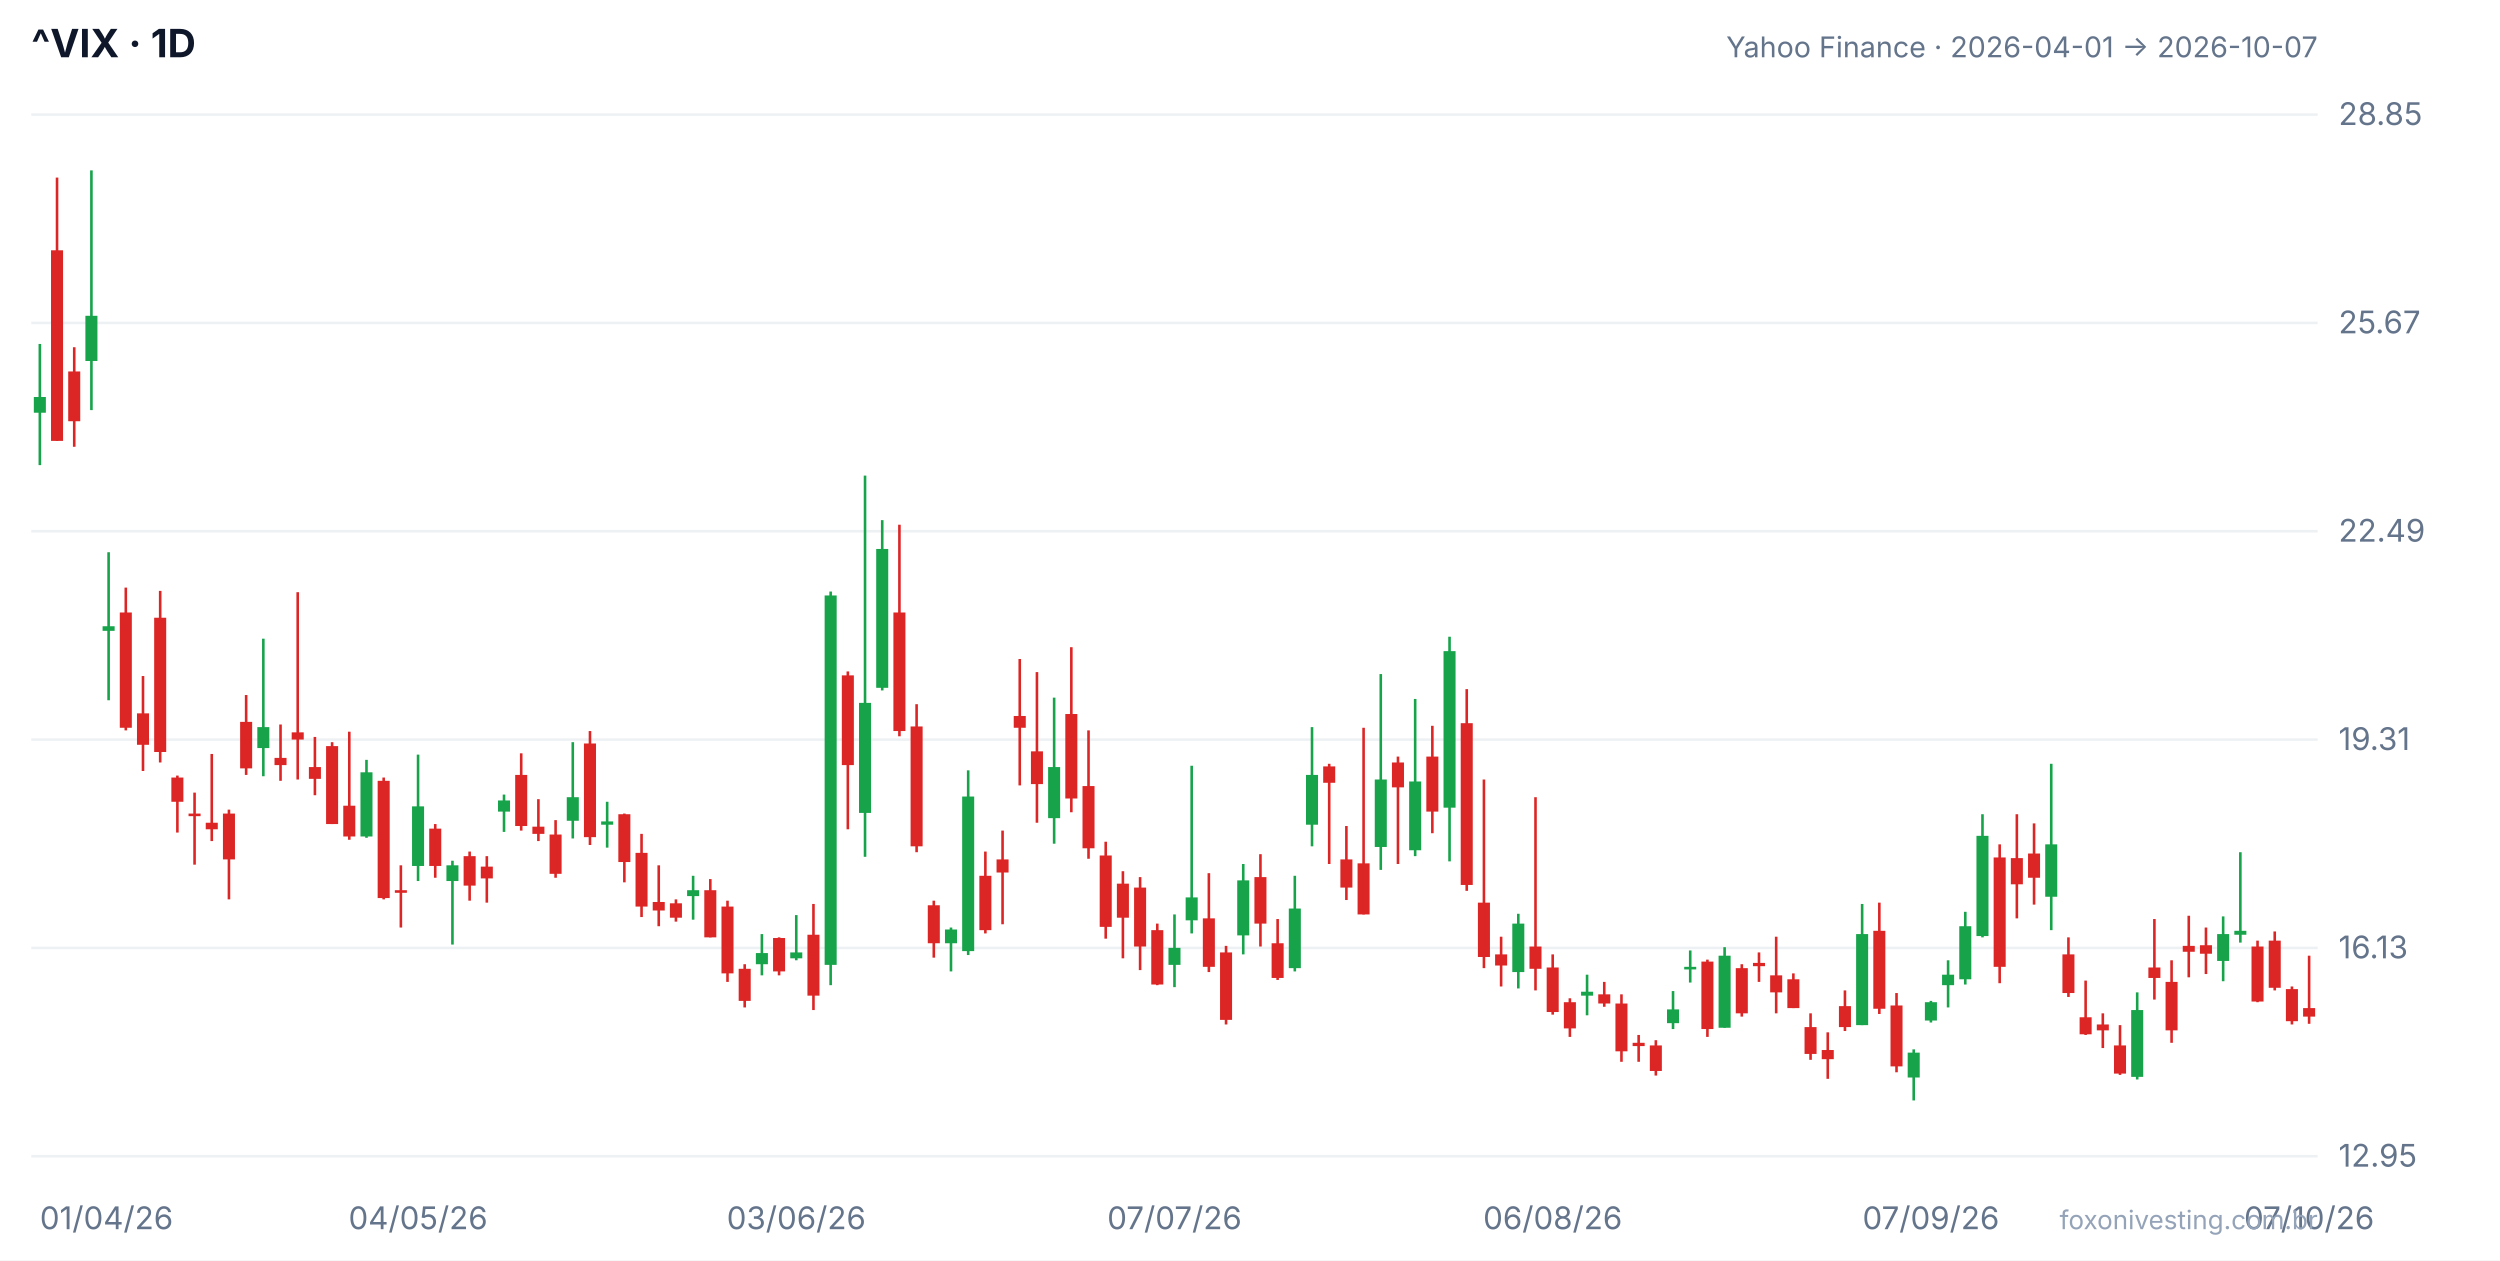
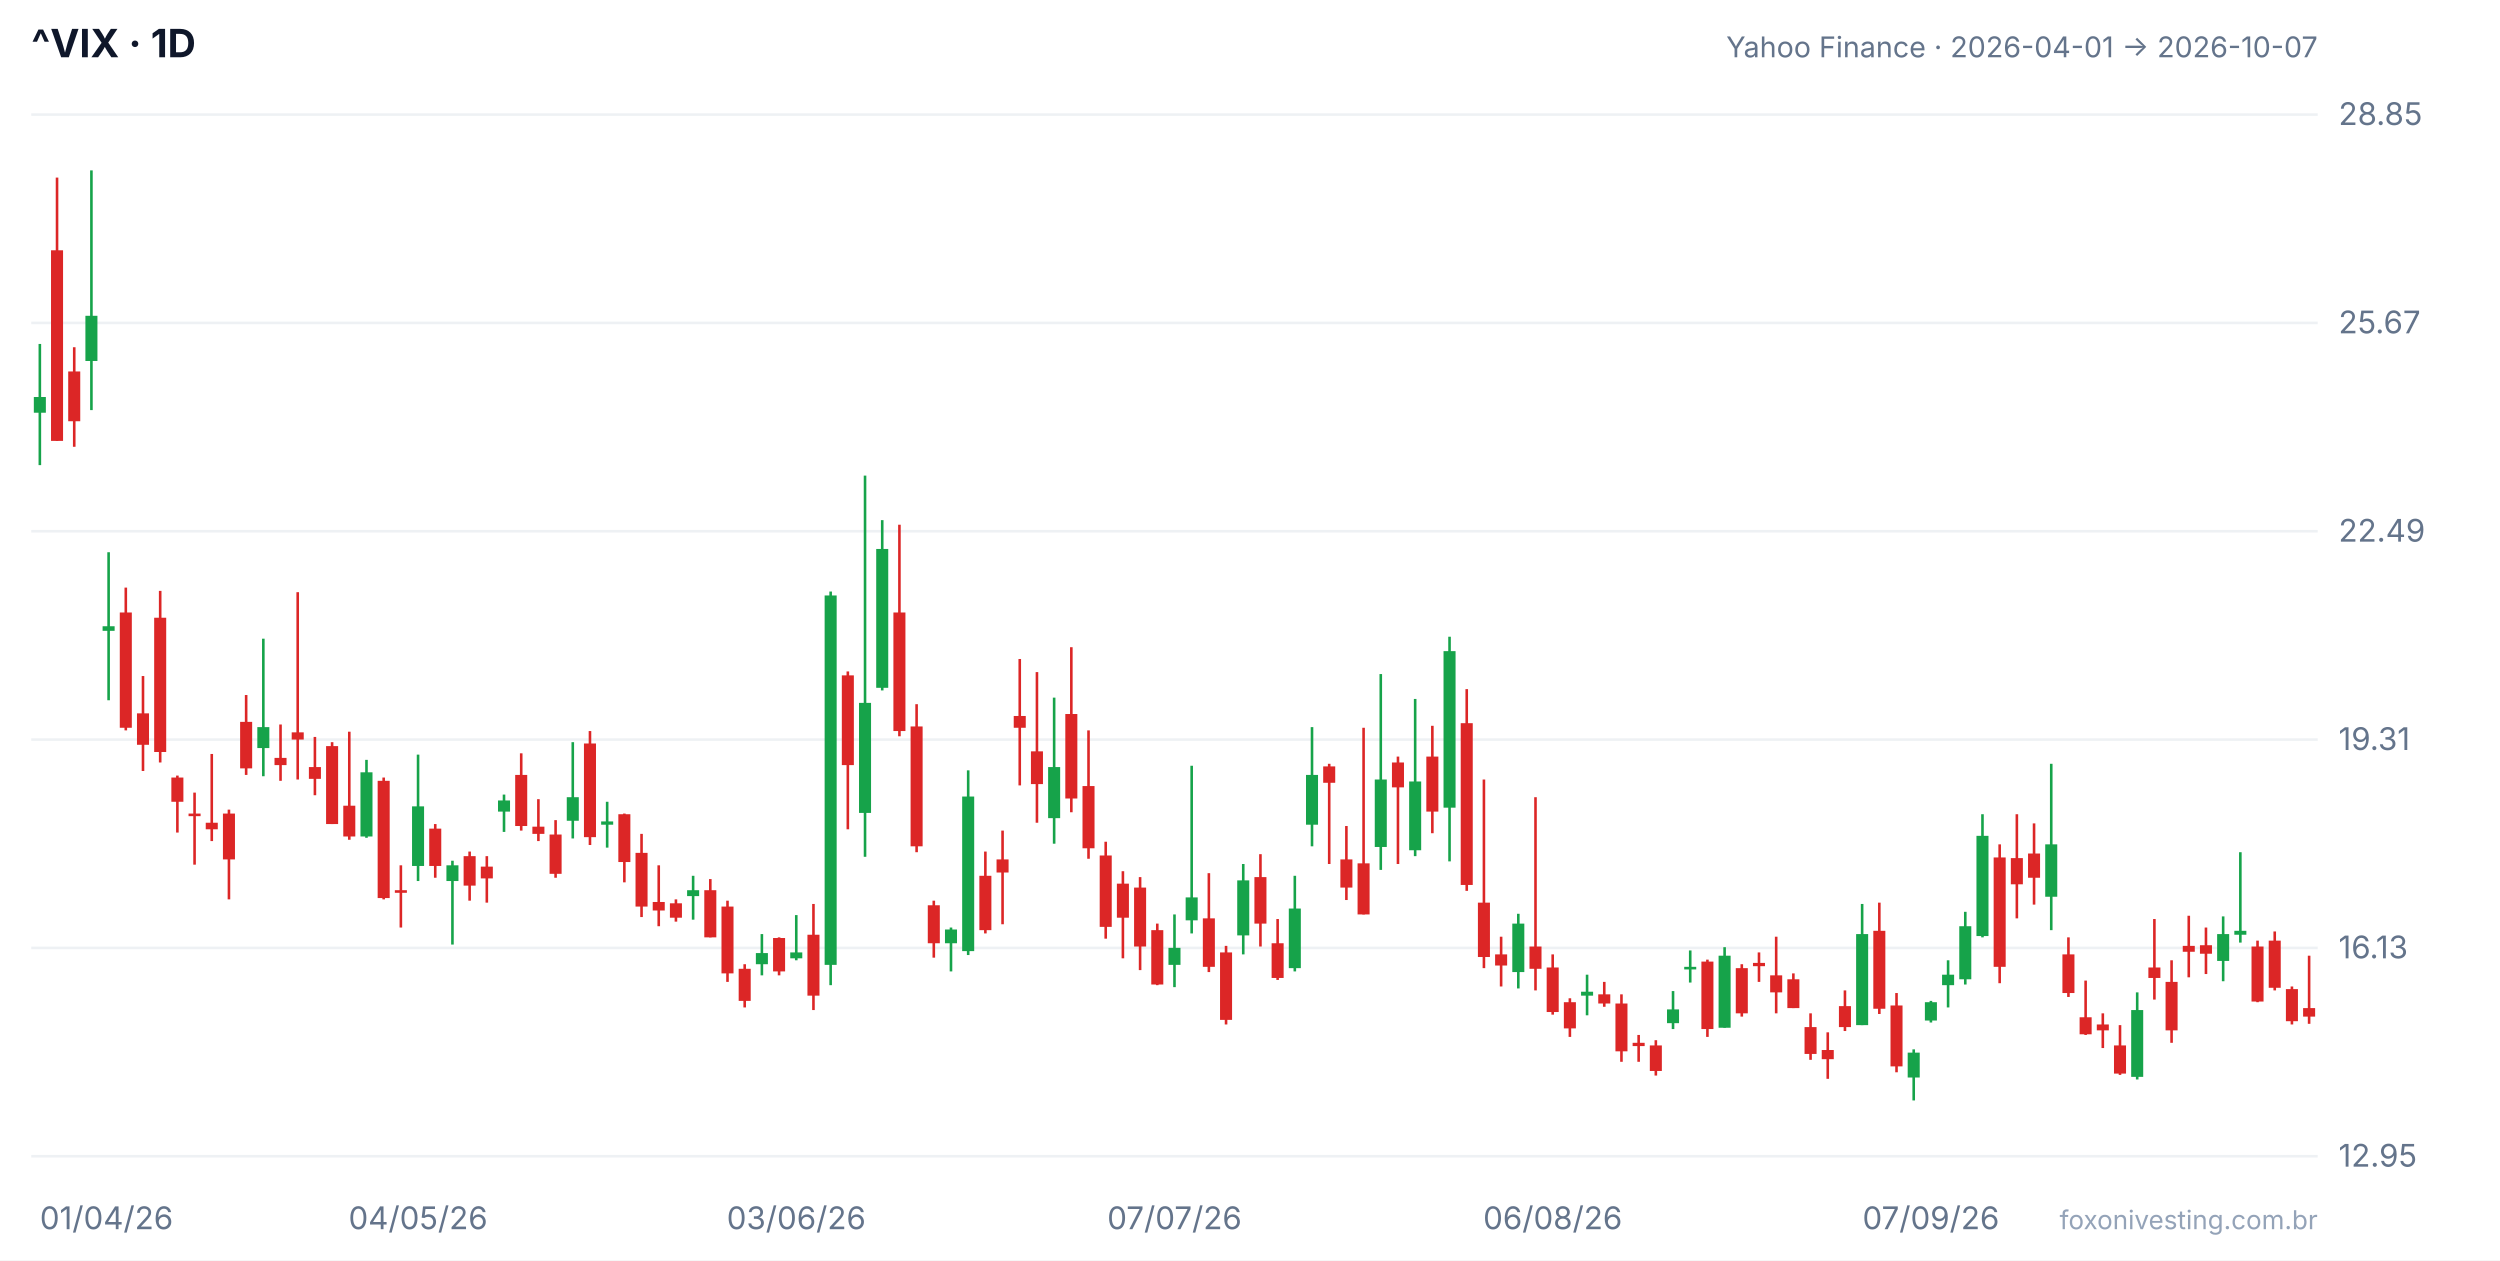
<svg xmlns="http://www.w3.org/2000/svg" viewBox="0 0 960 484" font-family="Inter,system-ui,sans-serif" font-size="12" role="img">
  <rect width="960" height="484" fill="#ffffff" />
  <text x="12" y="22" font-size="15" font-weight="700" fill="#0f172a">^VIX · 1D</text>
  <text x="890" y="22" font-size="11" fill="#64748b" text-anchor="end">Yahoo Finance · 2026-04-01 → 2026-10-07</text>
  <line x1="12" x2="890" y1="444" y2="444" stroke="#eef1f4" />
  <text x="898" y="448" fill="#64748b">12.95</text>
  <line x1="12" x2="890" y1="364" y2="364" stroke="#eef1f4" />
  <text x="898" y="368" fill="#64748b">16.13</text>
  <line x1="12" x2="890" y1="284" y2="284" stroke="#eef1f4" />
  <text x="898" y="288" fill="#64748b">19.31</text>
  <line x1="12" x2="890" y1="204" y2="204" stroke="#eef1f4" />
  <text x="898" y="208" fill="#64748b">22.49</text>
  <line x1="12" x2="890" y1="124" y2="124" stroke="#eef1f4" />
  <text x="898" y="128" fill="#64748b">25.67</text>
  <line x1="12" x2="890" y1="44" y2="44" stroke="#eef1f4" />
  <text x="898" y="48" fill="#64748b">28.85</text>
  <text x="15.301" y="472" fill="#64748b" text-anchor="start">01/04/26</text>
  <text x="160.534" y="472" fill="#64748b" text-anchor="middle">04/05/26</text>
  <text x="305.767" y="472" fill="#64748b" text-anchor="middle">03/06/26</text>
  <text x="451" y="472" fill="#64748b" text-anchor="middle">07/07/26</text>
  <text x="596.233" y="472" fill="#64748b" text-anchor="middle">06/08/26</text>
  <text x="741.466" y="472" fill="#64748b" text-anchor="middle">07/09/26</text>
-   <text x="886.699" y="472" fill="#64748b" text-anchor="middle">07/10/26</text>
  <line x1="15.301" x2="15.301" y1="132.078" y2="178.608" stroke="#16a34a" />
  <rect x="12.99" y="152.451" width="4.621" height="6.036" fill="#16a34a" />
  <line x1="21.902" x2="21.902" y1="68.195" y2="169.302" stroke="#dc2626" />
  <rect x="19.592" y="96.113" width="4.621" height="73.189" fill="#dc2626" />
  <line x1="28.504" x2="28.504" y1="133.336" y2="171.565" stroke="#dc2626" />
  <rect x="26.193" y="142.642" width="4.621" height="19.115" fill="#dc2626" />
  <line x1="35.105" x2="35.105" y1="65.429" y2="157.481" stroke="#16a34a" />
  <rect x="32.795" y="121.264" width="4.621" height="17.354" fill="#16a34a" />
  <line x1="41.707" x2="41.707" y1="212.058" y2="268.899" stroke="#16a34a" />
  <rect x="39.396" y="240.479" width="4.621" height="1.761" fill="#16a34a" />
  <line x1="48.308" x2="48.308" y1="225.64" y2="280.469" stroke="#dc2626" />
  <rect x="45.998" y="235.197" width="4.621" height="44.266" fill="#dc2626" />
  <line x1="54.91" x2="54.91" y1="259.594" y2="296.062" stroke="#dc2626" />
  <rect x="52.599" y="273.93" width="4.621" height="12.072" fill="#dc2626" />
  <line x1="61.511" x2="61.511" y1="226.897" y2="292.793" stroke="#dc2626" />
  <rect x="59.201" y="237.209" width="4.621" height="51.559" fill="#dc2626" />
  <line x1="68.113" x2="68.113" y1="297.823" y2="319.704" stroke="#dc2626" />
  <rect x="65.802" y="298.577" width="4.621" height="9.306" fill="#dc2626" />
  <line x1="74.714" x2="74.714" y1="304.362" y2="332.028" stroke="#dc2626" />
  <rect x="72.404" y="312.41" width="4.621" height="1" fill="#dc2626" />
  <line x1="81.316" x2="81.316" y1="289.523" y2="322.974" stroke="#dc2626" />
  <rect x="79.005" y="315.932" width="4.621" height="2.515" fill="#dc2626" />
  <line x1="87.917" x2="87.917" y1="310.901" y2="345.358" stroke="#dc2626" />
  <rect x="85.607" y="312.41" width="4.621" height="17.606" fill="#dc2626" />
  <line x1="94.519" x2="94.519" y1="266.887" y2="297.571" stroke="#dc2626" />
  <rect x="92.208" y="277.199" width="4.621" height="17.857" fill="#dc2626" />
  <line x1="101.12" x2="101.12" y1="245.258" y2="298.074" stroke="#16a34a" />
  <rect x="98.81" y="279.211" width="4.621" height="8.048" fill="#16a34a" />
  <line x1="107.722" x2="107.722" y1="278.205" y2="299.835" stroke="#dc2626" />
  <rect x="105.411" y="291.032" width="4.621" height="2.767" fill="#dc2626" />
  <line x1="114.323" x2="114.323" y1="227.4" y2="299.332" stroke="#dc2626" />
  <rect x="112.013" y="281.223" width="4.621" height="2.767" fill="#dc2626" />
  <line x1="120.925" x2="120.925" y1="282.984" y2="305.368" stroke="#dc2626" />
  <rect x="118.614" y="294.553" width="4.621" height="4.527" fill="#dc2626" />
  <line x1="127.526" x2="127.526" y1="284.996" y2="316.435" stroke="#dc2626" />
  <rect x="125.216" y="286.505" width="4.621" height="29.93" fill="#dc2626" />
  <line x1="134.128" x2="134.128" y1="280.972" y2="322.471" stroke="#dc2626" />
  <rect x="131.817" y="309.392" width="4.621" height="11.821" fill="#dc2626" />
  <line x1="140.729" x2="140.729" y1="291.787" y2="321.716" stroke="#16a34a" />
  <rect x="138.419" y="296.565" width="4.621" height="24.648" fill="#16a34a" />
  <line x1="147.331" x2="147.331" y1="298.577" y2="345.358" stroke="#dc2626" />
  <rect x="145.02" y="299.835" width="4.621" height="45.02" fill="#dc2626" />
  <line x1="153.932" x2="153.932" y1="332.28" y2="356.173" stroke="#dc2626" />
  <rect x="151.622" y="341.837" width="4.621" height="1" fill="#dc2626" />
  <line x1="160.534" x2="160.534" y1="289.775" y2="338.316" stroke="#16a34a" />
  <rect x="158.223" y="309.644" width="4.621" height="22.887" fill="#16a34a" />
  <line x1="167.135" x2="167.135" y1="316.435" y2="337.058" stroke="#dc2626" />
  <rect x="164.825" y="318.195" width="4.621" height="14.336" fill="#dc2626" />
  <line x1="173.737" x2="173.737" y1="330.519" y2="362.712" stroke="#16a34a" />
  <rect x="171.426" y="332.28" width="4.621" height="6.036" fill="#16a34a" />
  <line x1="180.338" x2="180.338" y1="326.998" y2="345.861" stroke="#dc2626" />
  <rect x="178.028" y="328.759" width="4.621" height="11.318" fill="#dc2626" />
  <line x1="186.94" x2="186.94" y1="328.759" y2="346.616" stroke="#dc2626" />
  <rect x="184.629" y="332.783" width="4.621" height="4.527" fill="#dc2626" />
  <line x1="193.541" x2="193.541" y1="305.117" y2="319.453" stroke="#16a34a" />
  <rect x="191.231" y="307.38" width="4.621" height="4.276" fill="#16a34a" />
  <line x1="200.143" x2="200.143" y1="289.272" y2="318.95" stroke="#dc2626" />
  <rect x="197.832" y="297.571" width="4.621" height="19.618" fill="#dc2626" />
  <line x1="206.744" x2="206.744" y1="306.877" y2="322.974" stroke="#dc2626" />
  <rect x="204.434" y="317.441" width="4.621" height="2.767" fill="#dc2626" />
  <line x1="213.346" x2="213.346" y1="314.926" y2="337.058" stroke="#dc2626" />
  <rect x="211.035" y="320.459" width="4.621" height="15.091" fill="#dc2626" />
  <line x1="219.947" x2="219.947" y1="284.996" y2="321.968" stroke="#16a34a" />
  <rect x="217.637" y="306.123" width="4.621" height="9.054" fill="#16a34a" />
  <line x1="226.549" x2="226.549" y1="280.72" y2="324.483" stroke="#dc2626" />
  <rect x="224.238" y="285.499" width="4.621" height="35.966" fill="#dc2626" />
  <line x1="233.15" x2="233.15" y1="307.883" y2="325.489" stroke="#16a34a" />
  <rect x="230.84" y="315.429" width="4.621" height="1.258" fill="#16a34a" />
  <line x1="239.752" x2="239.752" y1="312.41" y2="338.819" stroke="#dc2626" />
  <rect x="237.441" y="312.662" width="4.621" height="18.36" fill="#dc2626" />
  <line x1="246.353" x2="246.353" y1="320.207" y2="352.149" stroke="#dc2626" />
  <rect x="244.043" y="327.501" width="4.621" height="20.624" fill="#dc2626" />
  <line x1="252.955" x2="252.955" y1="332.28" y2="355.67" stroke="#dc2626" />
  <rect x="250.644" y="346.364" width="4.621" height="3.27" fill="#dc2626" />
  <line x1="259.556" x2="259.556" y1="345.358" y2="353.909" stroke="#dc2626" />
  <rect x="257.246" y="346.867" width="4.621" height="5.533" fill="#dc2626" />
  <line x1="266.158" x2="266.158" y1="336.304" y2="353.155" stroke="#16a34a" />
  <rect x="263.847" y="341.837" width="4.621" height="2.264" fill="#16a34a" />
  <line x1="272.759" x2="272.759" y1="337.561" y2="359.946" stroke="#dc2626" />
  <rect x="270.449" y="341.837" width="4.621" height="18.109" fill="#dc2626" />
  <line x1="279.361" x2="279.361" y1="345.861" y2="377.048" stroke="#dc2626" />
  <rect x="277.05" y="348.125" width="4.621" height="25.654" fill="#dc2626" />
  <line x1="285.962" x2="285.962" y1="370.258" y2="386.857" stroke="#dc2626" />
  <rect x="283.652" y="372.018" width="4.621" height="12.324" fill="#dc2626" />
  <line x1="292.564" x2="292.564" y1="358.688" y2="374.533" stroke="#16a34a" />
  <rect x="290.253" y="365.982" width="4.621" height="4.276" fill="#16a34a" />
  <line x1="299.165" x2="299.165" y1="359.946" y2="374.533" stroke="#dc2626" />
  <rect x="296.855" y="360.197" width="4.621" height="12.827" fill="#dc2626" />
  <line x1="305.767" x2="305.767" y1="351.394" y2="368.749" stroke="#16a34a" />
  <rect x="303.456" y="365.73" width="4.621" height="2.264" fill="#16a34a" />
  <line x1="312.368" x2="312.368" y1="347.119" y2="387.863" stroke="#dc2626" />
  <rect x="310.058" y="358.94" width="4.621" height="23.39" fill="#dc2626" />
  <line x1="318.97" x2="318.97" y1="227.149" y2="378.306" stroke="#16a34a" />
  <rect x="316.659" y="228.658" width="4.621" height="141.851" fill="#16a34a" />
  <line x1="325.571" x2="325.571" y1="257.833" y2="318.447" stroke="#dc2626" />
  <rect x="323.261" y="259.342" width="4.621" height="34.457" fill="#dc2626" />
  <line x1="332.173" x2="332.173" y1="182.632" y2="329.01" stroke="#16a34a" />
  <rect x="329.862" y="269.905" width="4.621" height="42.254" fill="#16a34a" />
  <line x1="338.774" x2="338.774" y1="199.734" y2="265.127" stroke="#16a34a" />
  <rect x="336.464" y="210.801" width="4.621" height="53.32" fill="#16a34a" />
  <line x1="345.376" x2="345.376" y1="201.495" y2="282.732" stroke="#dc2626" />
  <rect x="343.065" y="235.197" width="4.621" height="45.523" fill="#dc2626" />
  <line x1="351.977" x2="351.977" y1="270.408" y2="327.249" stroke="#dc2626" />
  <rect x="349.667" y="278.96" width="4.621" height="46.026" fill="#dc2626" />
  <line x1="358.579" x2="358.579" y1="345.861" y2="367.742" stroke="#dc2626" />
  <rect x="356.268" y="347.622" width="4.621" height="14.588" fill="#dc2626" />
  <line x1="365.18" x2="365.18" y1="356.173" y2="373.024" stroke="#16a34a" />
  <rect x="362.87" y="356.928" width="4.621" height="5.282" fill="#16a34a" />
  <line x1="371.782" x2="371.782" y1="295.811" y2="366.736" stroke="#16a34a" />
  <rect x="369.471" y="305.871" width="4.621" height="59.356" fill="#16a34a" />
  <line x1="378.383" x2="378.383" y1="326.998" y2="358.437" stroke="#dc2626" />
  <rect x="376.073" y="336.304" width="4.621" height="20.875" fill="#dc2626" />
  <line x1="384.985" x2="384.985" y1="318.95" y2="354.916" stroke="#dc2626" />
  <rect x="382.674" y="330.016" width="4.621" height="5.03" fill="#dc2626" />
  <line x1="391.586" x2="391.586" y1="253.054" y2="301.596" stroke="#dc2626" />
  <rect x="389.276" y="274.936" width="4.621" height="4.527" fill="#dc2626" />
  <line x1="398.188" x2="398.188" y1="258.085" y2="315.932" stroke="#dc2626" />
  <rect x="395.877" y="288.517" width="4.621" height="12.575" fill="#dc2626" />
  <line x1="404.789" x2="404.789" y1="267.893" y2="323.98" stroke="#16a34a" />
  <rect x="402.479" y="294.553" width="4.621" height="19.618" fill="#16a34a" />
  <line x1="411.391" x2="411.391" y1="248.527" y2="311.907" stroke="#dc2626" />
  <rect x="409.08" y="274.181" width="4.621" height="32.445" fill="#dc2626" />
  <line x1="417.992" x2="417.992" y1="280.469" y2="329.765" stroke="#dc2626" />
  <rect x="415.682" y="301.847" width="4.621" height="23.893" fill="#dc2626" />
  <line x1="424.594" x2="424.594" y1="323.225" y2="360.449" stroke="#dc2626" />
  <rect x="422.283" y="328.507" width="4.621" height="27.414" fill="#dc2626" />
  <line x1="431.195" x2="431.195" y1="334.543" y2="367.994" stroke="#dc2626" />
  <rect x="428.885" y="339.322" width="4.621" height="13.078" fill="#dc2626" />
  <line x1="437.797" x2="437.797" y1="336.807" y2="372.521" stroke="#dc2626" />
  <rect x="435.486" y="340.831" width="4.621" height="22.636" fill="#dc2626" />
  <line x1="444.398" x2="444.398" y1="354.664" y2="378.306" stroke="#dc2626" />
  <rect x="442.088" y="357.179" width="4.621" height="20.875" fill="#dc2626" />
  <line x1="451" x2="451" y1="351.143" y2="379.06" stroke="#16a34a" />
  <rect x="448.689" y="363.97" width="4.621" height="6.539" fill="#16a34a" />
  <line x1="457.602" x2="457.602" y1="294.05" y2="358.437" stroke="#16a34a" />
  <rect x="455.291" y="344.604" width="4.621" height="8.803" fill="#16a34a" />
  <line x1="464.203" x2="464.203" y1="335.298" y2="373.276" stroke="#dc2626" />
  <rect x="461.892" y="352.652" width="4.621" height="18.612" fill="#dc2626" />
  <line x1="470.805" x2="470.805" y1="363.215" y2="393.396" stroke="#dc2626" />
  <rect x="468.494" y="365.73" width="4.621" height="25.905" fill="#dc2626" />
  <line x1="477.406" x2="477.406" y1="331.777" y2="366.485" stroke="#16a34a" />
  <rect x="475.095" y="338.064" width="4.621" height="21.127" fill="#16a34a" />
  <line x1="484.008" x2="484.008" y1="328.004" y2="363.467" stroke="#dc2626" />
  <rect x="481.697" y="336.807" width="4.621" height="17.857" fill="#dc2626" />
  <line x1="490.609" x2="490.609" y1="352.903" y2="376.294" stroke="#dc2626" />
  <rect x="488.298" y="362.209" width="4.621" height="13.33" fill="#dc2626" />
  <line x1="497.211" x2="497.211" y1="336.304" y2="373.024" stroke="#16a34a" />
  <rect x="494.9" y="348.879" width="4.621" height="22.887" fill="#16a34a" />
  <line x1="503.812" x2="503.812" y1="279.211" y2="324.986" stroke="#16a34a" />
  <rect x="501.502" y="297.571" width="4.621" height="19.115" fill="#16a34a" />
  <line x1="510.414" x2="510.414" y1="293.296" y2="331.777" stroke="#dc2626" />
  <rect x="508.103" y="294.302" width="4.621" height="6.288" fill="#dc2626" />
  <line x1="517.015" x2="517.015" y1="317.189" y2="345.61" stroke="#dc2626" />
  <rect x="514.705" y="330.016" width="4.621" height="10.815" fill="#dc2626" />
  <line x1="523.617" x2="523.617" y1="279.463" y2="351.143" stroke="#dc2626" />
  <rect x="521.306" y="331.525" width="4.621" height="19.618" fill="#dc2626" />
  <line x1="530.218" x2="530.218" y1="258.839" y2="334.04" stroke="#16a34a" />
  <rect x="527.908" y="299.332" width="4.621" height="25.905" fill="#16a34a" />
  <line x1="536.82" x2="536.82" y1="290.529" y2="331.777" stroke="#dc2626" />
  <rect x="534.509" y="292.793" width="4.621" height="9.557" fill="#dc2626" />
  <line x1="543.421" x2="543.421" y1="268.396" y2="328.759" stroke="#16a34a" />
  <rect x="541.111" y="300.087" width="4.621" height="26.408" fill="#16a34a" />
  <line x1="550.023" x2="550.023" y1="278.708" y2="319.956" stroke="#dc2626" />
  <rect x="547.712" y="290.529" width="4.621" height="21.127" fill="#dc2626" />
  <line x1="556.624" x2="556.624" y1="244.503" y2="330.771" stroke="#16a34a" />
  <rect x="554.314" y="250.036" width="4.621" height="60.111" fill="#16a34a" />
  <line x1="563.226" x2="563.226" y1="264.624" y2="342.089" stroke="#dc2626" />
  <rect x="560.915" y="277.702" width="4.621" height="62.123" fill="#dc2626" />
  <line x1="569.827" x2="569.827" y1="299.332" y2="371.767" stroke="#dc2626" />
  <rect x="567.517" y="346.616" width="4.621" height="20.875" fill="#dc2626" />
  <line x1="576.429" x2="576.429" y1="359.694" y2="378.809" stroke="#dc2626" />
  <rect x="574.118" y="366.485" width="4.621" height="4.276" fill="#dc2626" />
  <line x1="583.03" x2="583.03" y1="350.891" y2="379.563" stroke="#16a34a" />
  <rect x="580.72" y="354.664" width="4.621" height="18.612" fill="#16a34a" />
  <line x1="589.632" x2="589.632" y1="306.123" y2="380.318" stroke="#dc2626" />
  <rect x="587.321" y="363.467" width="4.621" height="8.551" fill="#dc2626" />
  <line x1="596.233" x2="596.233" y1="366.485" y2="389.624" stroke="#dc2626" />
  <rect x="593.923" y="371.515" width="4.621" height="17.103" fill="#dc2626" />
  <line x1="602.835" x2="602.835" y1="383.336" y2="398.175" stroke="#dc2626" />
  <rect x="600.524" y="384.845" width="4.621" height="10.06" fill="#dc2626" />
  <line x1="609.436" x2="609.436" y1="374.282" y2="389.875" stroke="#16a34a" />
  <rect x="607.126" y="380.821" width="4.621" height="1.509" fill="#16a34a" />
  <line x1="616.038" x2="616.038" y1="377.048" y2="386.606" stroke="#dc2626" />
  <rect x="613.727" y="381.827" width="4.621" height="3.521" fill="#dc2626" />
  <line x1="622.639" x2="622.639" y1="381.827" y2="407.732" stroke="#dc2626" />
  <rect x="620.329" y="385.348" width="4.621" height="18.36" fill="#dc2626" />
  <line x1="629.241" x2="629.241" y1="397.421" y2="407.732" stroke="#dc2626" />
  <rect x="626.93" y="400.439" width="4.621" height="1.258" fill="#dc2626" />
  <line x1="635.842" x2="635.842" y1="399.433" y2="413.014" stroke="#dc2626" />
  <rect x="633.532" y="401.445" width="4.621" height="9.809" fill="#dc2626" />
  <line x1="642.444" x2="642.444" y1="380.569" y2="395.157" stroke="#16a34a" />
  <rect x="640.133" y="387.612" width="4.621" height="5.282" fill="#16a34a" />
  <line x1="649.045" x2="649.045" y1="364.976" y2="377.3" stroke="#16a34a" />
  <rect x="646.735" y="371.264" width="4.621" height="1" fill="#16a34a" />
  <line x1="655.647" x2="655.647" y1="368.497" y2="398.175" stroke="#dc2626" />
  <rect x="653.336" y="369.252" width="4.621" height="25.905" fill="#dc2626" />
  <line x1="662.248" x2="662.248" y1="363.718" y2="394.654" stroke="#16a34a" />
  <rect x="659.938" y="366.988" width="4.621" height="27.666" fill="#16a34a" />
  <line x1="668.85" x2="668.85" y1="370.258" y2="390.378" stroke="#dc2626" />
  <rect x="666.539" y="371.767" width="4.621" height="17.354" fill="#dc2626" />
  <line x1="675.451" x2="675.451" y1="365.73" y2="377.048" stroke="#dc2626" />
  <rect x="673.141" y="369.755" width="4.621" height="1.258" fill="#dc2626" />
  <line x1="682.053" x2="682.053" y1="359.694" y2="389.121" stroke="#dc2626" />
  <rect x="679.742" y="374.533" width="4.621" height="6.539" fill="#dc2626" />
  <line x1="688.654" x2="688.654" y1="373.779" y2="387.109" stroke="#dc2626" />
  <rect x="686.344" y="376.042" width="4.621" height="11.066" fill="#dc2626" />
  <line x1="695.256" x2="695.256" y1="389.121" y2="406.978" stroke="#dc2626" />
  <rect x="692.945" y="394.402" width="4.621" height="10.312" fill="#dc2626" />
  <line x1="701.857" x2="701.857" y1="396.414" y2="414.272" stroke="#dc2626" />
  <rect x="699.547" y="403.205" width="4.621" height="3.521" fill="#dc2626" />
  <line x1="708.459" x2="708.459" y1="380.318" y2="395.911" stroke="#dc2626" />
  <rect x="706.148" y="386.354" width="4.621" height="8.048" fill="#dc2626" />
  <line x1="715.06" x2="715.06" y1="347.119" y2="393.648" stroke="#16a34a" />
  <rect x="712.75" y="358.688" width="4.621" height="34.96" fill="#16a34a" />
  <line x1="721.662" x2="721.662" y1="346.616" y2="389.372" stroke="#dc2626" />
  <rect x="719.351" y="357.431" width="4.621" height="29.93" fill="#dc2626" />
  <line x1="728.263" x2="728.263" y1="381.324" y2="411.757" stroke="#dc2626" />
  <rect x="725.953" y="386.103" width="4.621" height="23.39" fill="#dc2626" />
  <line x1="734.865" x2="734.865" y1="402.954" y2="422.571" stroke="#16a34a" />
  <rect x="732.554" y="404.211" width="4.621" height="9.557" fill="#16a34a" />
  <line x1="741.466" x2="741.466" y1="384.342" y2="392.642" stroke="#16a34a" />
  <rect x="739.156" y="384.845" width="4.621" height="7.042" fill="#16a34a" />
  <line x1="748.068" x2="748.068" y1="368.749" y2="386.857" stroke="#16a34a" />
  <rect x="745.757" y="374.282" width="4.621" height="4.024" fill="#16a34a" />
  <line x1="754.669" x2="754.669" y1="350.137" y2="378.054" stroke="#16a34a" />
  <rect x="752.359" y="355.67" width="4.621" height="20.372" fill="#16a34a" />
  <line x1="761.271" x2="761.271" y1="312.662" y2="359.946" stroke="#16a34a" />
  <rect x="758.96" y="320.962" width="4.621" height="38.481" fill="#16a34a" />
  <line x1="767.872" x2="767.872" y1="324.231" y2="377.551" stroke="#dc2626" />
  <rect x="765.562" y="329.262" width="4.621" height="42.002" fill="#dc2626" />
  <line x1="774.474" x2="774.474" y1="312.662" y2="352.652" stroke="#dc2626" />
  <rect x="772.163" y="329.513" width="4.621" height="10.06" fill="#dc2626" />
  <line x1="781.075" x2="781.075" y1="316.183" y2="347.37" stroke="#dc2626" />
  <rect x="778.765" y="327.753" width="4.621" height="9.306" fill="#dc2626" />
  <line x1="787.677" x2="787.677" y1="293.296" y2="357.179" stroke="#16a34a" />
  <rect x="785.366" y="324.231" width="4.621" height="20.121" fill="#16a34a" />
  <line x1="794.278" x2="794.278" y1="359.946" y2="382.833" stroke="#dc2626" />
  <rect x="791.968" y="366.485" width="4.621" height="14.839" fill="#dc2626" />
  <line x1="800.88" x2="800.88" y1="376.545" y2="397.421" stroke="#dc2626" />
  <rect x="798.569" y="390.63" width="4.621" height="6.539" fill="#dc2626" />
  <line x1="807.481" x2="807.481" y1="389.121" y2="402.451" stroke="#dc2626" />
  <rect x="805.171" y="393.396" width="4.621" height="2.264" fill="#dc2626" />
  <line x1="814.083" x2="814.083" y1="393.648" y2="412.763" stroke="#dc2626" />
  <rect x="811.772" y="401.445" width="4.621" height="10.815" fill="#dc2626" />
  <line x1="820.684" x2="820.684" y1="381.072" y2="414.523" stroke="#16a34a" />
  <rect x="818.374" y="387.863" width="4.621" height="25.654" fill="#16a34a" />
  <line x1="827.286" x2="827.286" y1="352.903" y2="383.839" stroke="#dc2626" />
  <rect x="824.975" y="371.515" width="4.621" height="4.024" fill="#dc2626" />
  <line x1="833.887" x2="833.887" y1="368.749" y2="400.439" stroke="#dc2626" />
  <rect x="831.577" y="377.048" width="4.621" height="18.612" fill="#dc2626" />
  <line x1="840.489" x2="840.489" y1="351.646" y2="375.288" stroke="#dc2626" />
  <rect x="838.178" y="363.215" width="4.621" height="2.264" fill="#dc2626" />
  <line x1="847.09" x2="847.09" y1="356.173" y2="374.03" stroke="#dc2626" />
  <rect x="844.78" y="362.964" width="4.621" height="3.27" fill="#dc2626" />
  <line x1="853.692" x2="853.692" y1="351.897" y2="376.797" stroke="#16a34a" />
  <rect x="851.381" y="358.688" width="4.621" height="10.312" fill="#16a34a" />
  <line x1="860.293" x2="860.293" y1="327.249" y2="361.958" stroke="#16a34a" />
  <rect x="857.983" y="357.431" width="4.621" height="1.509" fill="#16a34a" />
  <line x1="866.895" x2="866.895" y1="361.203" y2="384.845" stroke="#dc2626" />
  <rect x="864.584" y="363.467" width="4.621" height="21.127" fill="#dc2626" />
  <line x1="873.496" x2="873.496" y1="357.682" y2="380.318" stroke="#dc2626" />
  <rect x="871.186" y="361.203" width="4.621" height="18.109" fill="#dc2626" />
  <line x1="880.098" x2="880.098" y1="378.809" y2="393.396" stroke="#dc2626" />
  <rect x="877.787" y="379.815" width="4.621" height="12.324" fill="#dc2626" />
  <line x1="886.699" x2="886.699" y1="366.988" y2="393.145" stroke="#dc2626" />
  <rect x="884.389" y="387.109" width="4.621" height="3.27" fill="#dc2626" />
  <text x="890" y="472" font-size="10" fill="#94a3b8" text-anchor="end">foxonivesting.com.br</text>
</svg>
